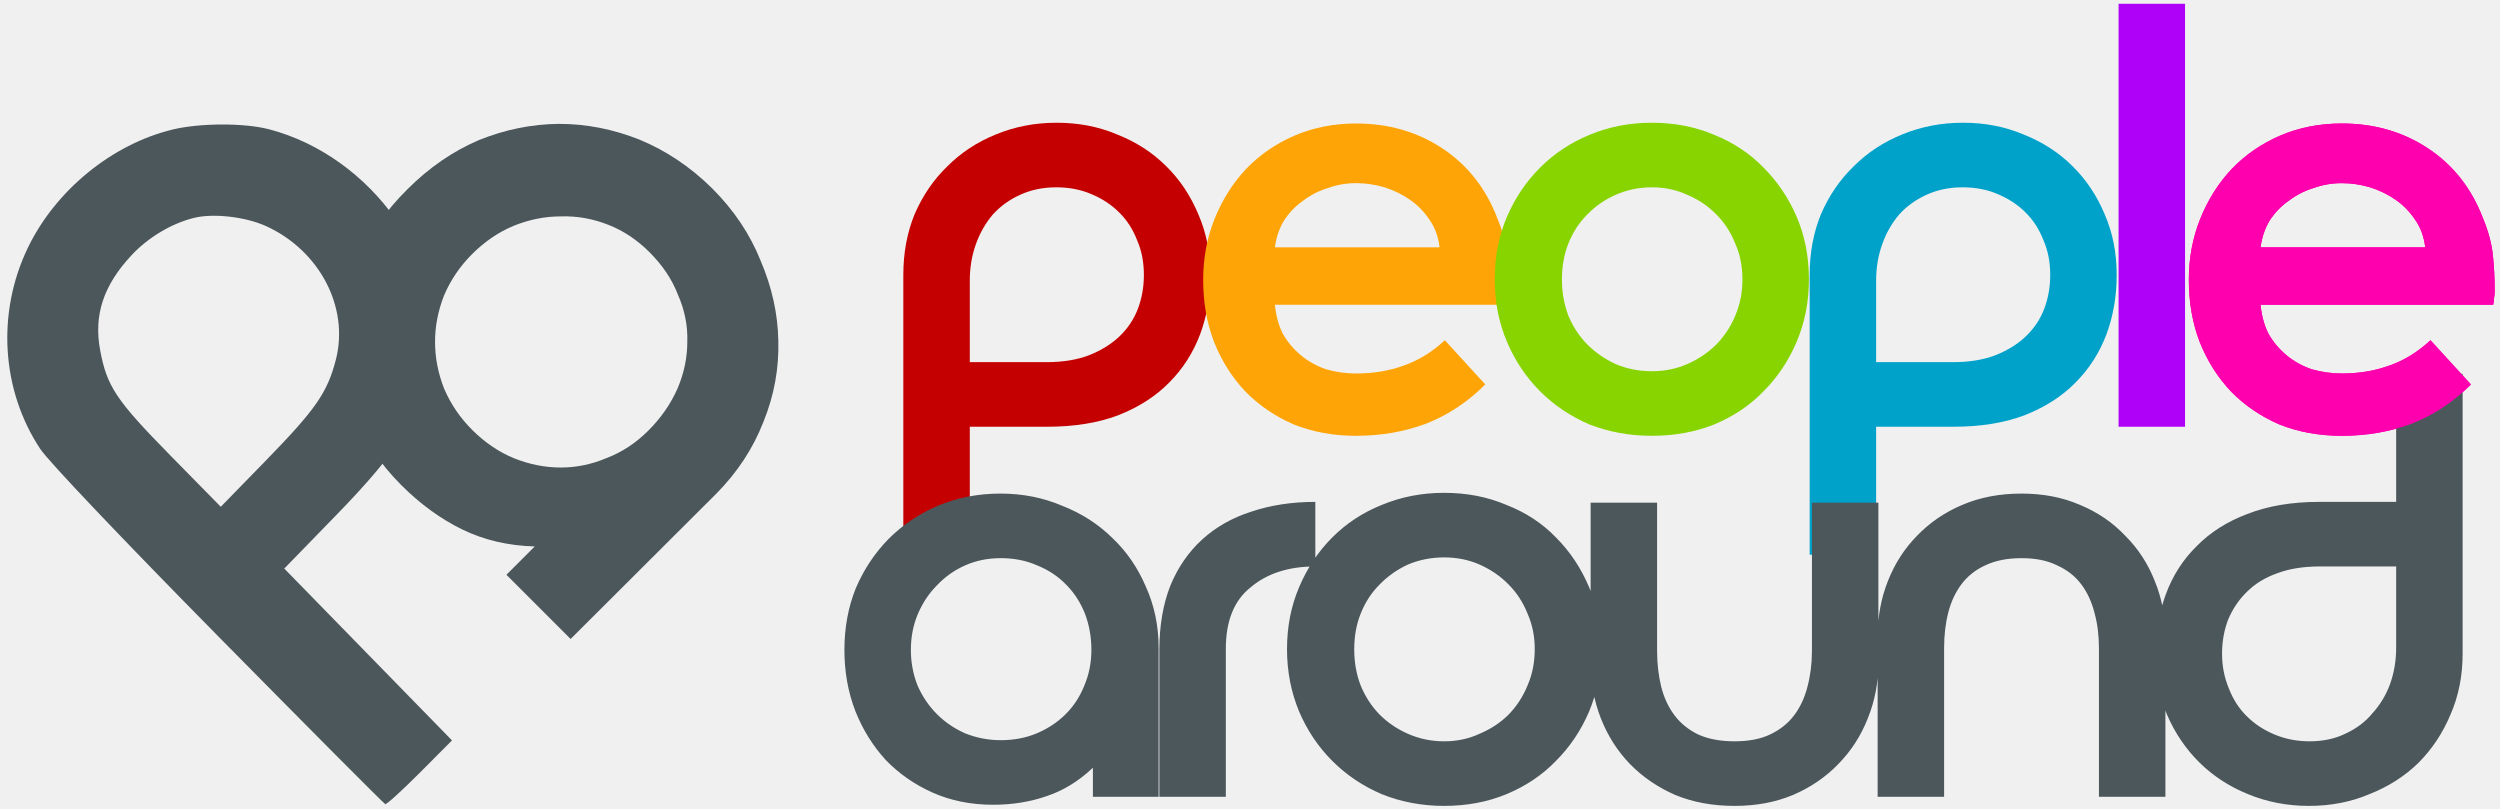
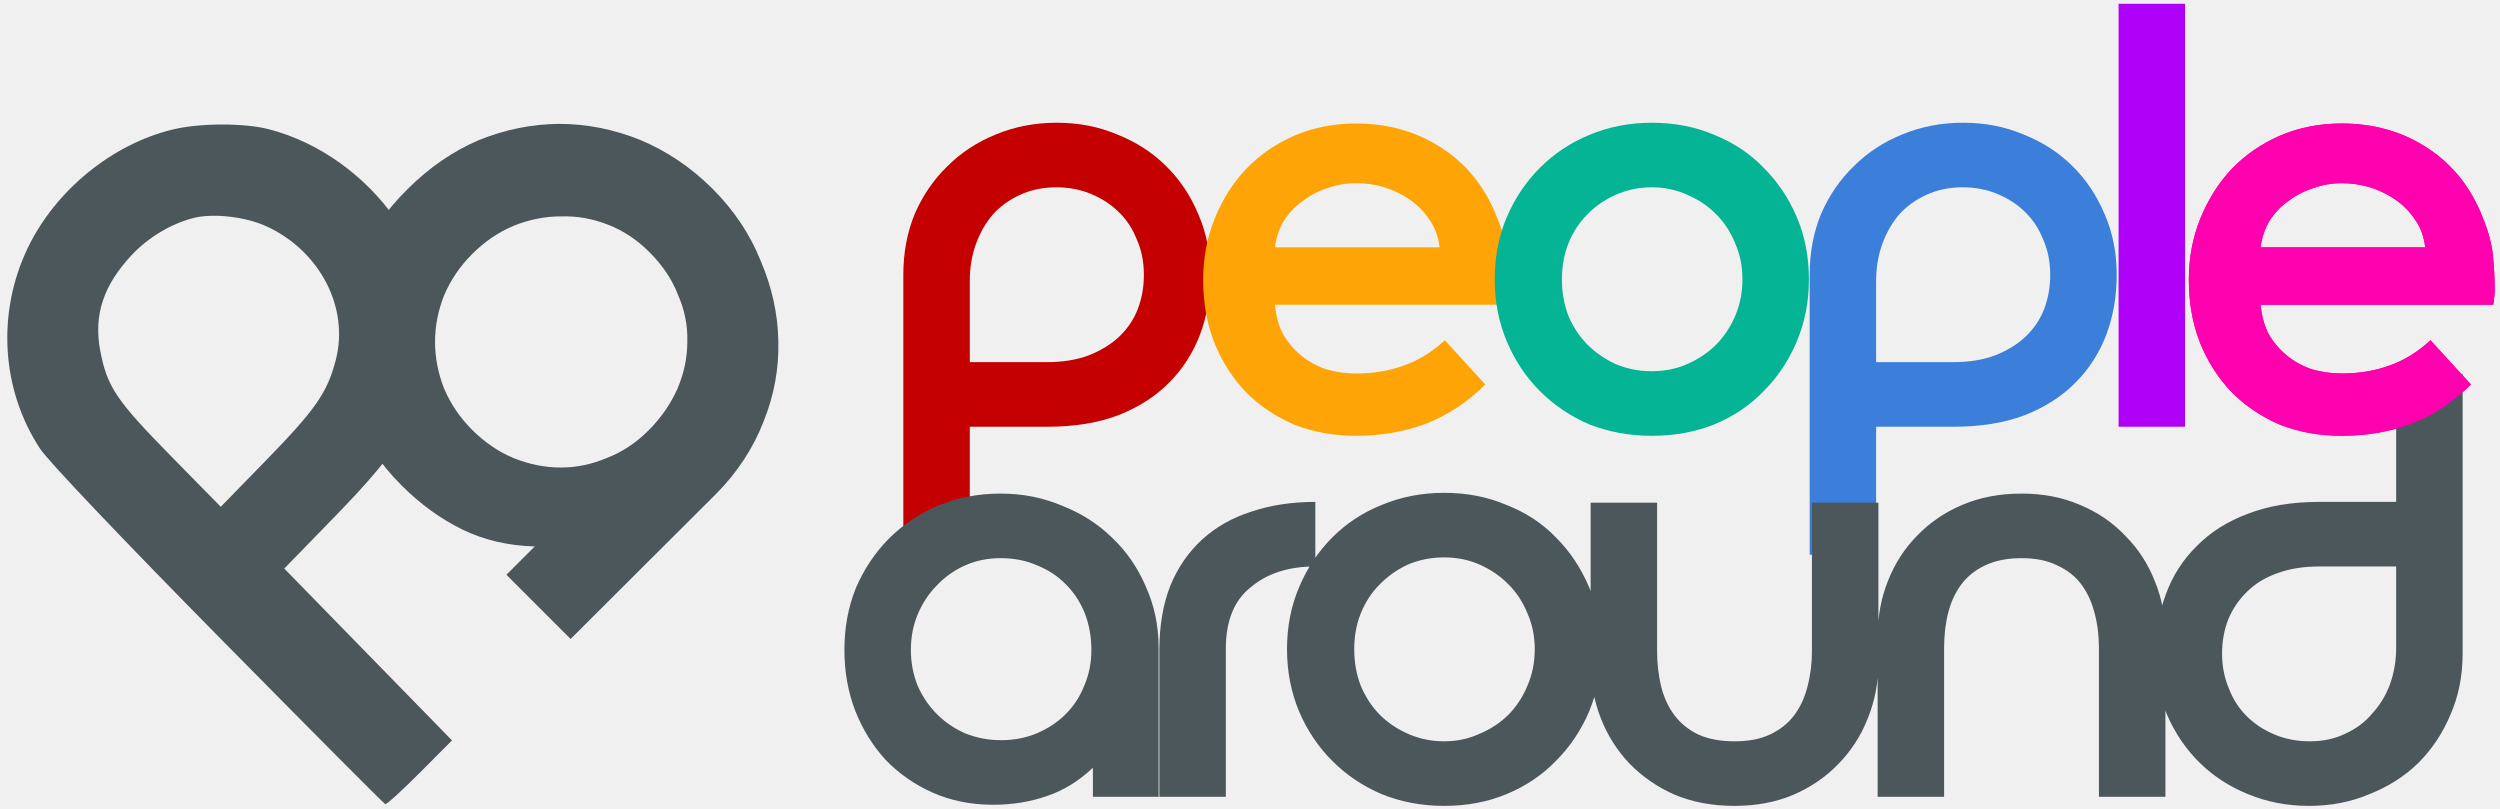
<svg xmlns="http://www.w3.org/2000/svg" viewBox="0 0 662 214" role="img" aria-label="Peoplearound">
  <style>.mk{fill:#4c575c}.ar{fill:#4c575c}@media(prefers-color-scheme:dark){.mk{fill:#ffffff}.ar{fill:#d7e2e6}}</style>
  <g class="mk">
    <g transform="matrix(.92,0,0,.92,.96,31.92)">
      <path fill-rule="evenodd" d="M 48.638 2.585 C 31.203 6.806, 14.949 20.078, 6.982 36.600 C -2.042 55.316, -0.681 77.525, 10.531 94.515 C 12.839 98.013, 34.152 120.448, 61.814 148.500 C 87.847 174.900, 109.458 196.615, 109.838 196.755 C 110.219 196.895, 114.697 192.825, 119.791 187.710 L 129.053 178.410 104.913 153.679 L 80.774 128.949 95.637 113.669 C 114.388 94.393, 120.235 84.812, 123.135 68.616 C 128.028 41.291, 106.057 10.241, 76.354 2.504 C 69.247 0.653, 56.467 0.690, 48.638 2.585 M 54.746 28.027 C 48.252 29.659, 41.625 33.624, 36.837 38.743 C 28.737 47.403, 25.897 55.967, 27.775 66.067 C 29.720 76.523, 32.344 80.464, 47.931 96.336 L 62.500 111.171 75.521 97.814 C 89.825 83.141, 93.203 78.269, 95.628 68.815 C 99.490 53.765, 90.982 37.459, 75.589 30.412 C 69.640 27.689, 60.332 26.624, 54.746 28.027" />
    </g>
    <path d="m125 113.8q5 5 11 7.5 6.2 2.5 12.5 2.5 6.2 0 12.1-2.5 6.1-2.3 11.1-7.3 5-5 7.7-11.1 2.6-6.1 2.6-12.4 0.2-6.4-2.5-12.5-2.3-6-7.5-11.2-5-5-11-7.3-6.1-2.4-12.5-2.2-6.3 0-12.5 2.5-6 2.5-11 7.5-4.8 4.8-7.4 10.9-2.4 6.1-2.4 12.3 0 6.3 2.4 12.4 2.6 6.1 7.4 10.9zm26.1 55.4l-17-17 7.5-7.5q-10.6-0.3-19.2-4.5-8.6-4.2-16.1-11.7-8.6-8.6-12.5-18.8-3.9-10.1-3.7-20.6 0.4-10.4 4.8-20.4 4.5-10.2 13-18.6 8.6-8.6 18.9-13 10.4-4.2 21.2-4.3 10.9 0 21.4 4.2 10.6 4.4 19.2 12.9 8.6 8.6 12.8 19.1 4.5 10.5 4.7 21.2 0.3 11-3.9 21.4-4.1 10.6-12.5 19.1z" />
  </g>
  <path fill="#c50000" d="m256.8 95.9h20.3q6.4 0 11.2-1.8 4.8-1.9 8-4.9 3.4-3.2 5-7.4 1.6-4.2 1.6-9 0-5.1-1.8-9.2-1.7-4.4-4.8-7.4-3-3-7.3-4.8-4.2-1.8-9.3-1.8-5.3 0-9.6 2-4.2 1.9-7.2 5.2-2.9 3.4-4.5 7.9-1.6 4.5-1.6 9.6zm-17.6 51v-74.1q0-8.8 3-16.1 3.2-7.4 8.7-12.7 5.4-5.4 12.8-8.4 7.5-3.1 16.1-3.1 8.7 0 16 3.1 7.6 3 13 8.4 5.4 5.3 8.5 12.7 3.2 7.3 3.2 16.1 0 8.4-2.7 15.7-2.8 7.4-8.2 12.8-5.4 5.5-13.6 8.7-8 3-18.7 3h-20.5v33.9z" />
  <path fill="#ffa406" d="m337.6 65.5h43.6q-0.5-4.2-2.6-7.2-2.1-3.2-5.1-5.3-3.1-2.2-6.9-3.4-3.7-1.1-7.5-1.1-3.9 0-7.5 1.3-3.6 1.1-6.6 3.4-2.9 2-5 5.2-1.9 3.2-2.4 7.1zm45 24.6l10.7 11.7q-7 7-15.7 10.4-8.6 3.2-18.5 3.2-9 0-16.5-3-7.4-3.2-12.8-8.7-5.3-5.6-8.3-13.1-2.9-7.5-2.9-16.5 0-8.6 3-16.1 3.1-7.7 8.4-13.3 5.4-5.6 12.8-8.8 7.5-3.2 16.3-3.2 12.8 0 22.7 6.5 10.1 6.6 14.7 18.6 2.1 5.1 2.6 9.6 0.5 4.5 0.5 9.9 0 0.8-0.2 1.8 0 0.8-0.2 1.6h-61.6q0.4 4.3 2.1 7.7 1.9 3.3 4.8 5.7 2.9 2.4 6.7 3.7 3.9 1.1 7.9 1.1 6.9 0 12.6-2.1 5.8-2 10.9-6.7z" />
-   <path fill="#87d400" d="m437.4 98.3q5.1 0 9.4-1.9 4.5-2 7.7-5.2 3.2-3.3 5-7.6 1.9-4.5 1.9-9.6 0-5.2-1.9-9.5-1.8-4.5-5-7.7-3.2-3.3-7.7-5.2-4.3-2-9.4-2-5.1 0-9.6 2-4.3 1.9-7.5 5.2-3.2 3.2-5 7.7-1.7 4.3-1.7 9.5 0 5.1 1.7 9.6 1.8 4.3 5 7.6 3.2 3.2 7.5 5.2 4.5 1.9 9.6 1.9zm-41.6-24.3q0-9 3.2-16.5 3.2-7.5 8.8-13.1 5.6-5.6 13.1-8.7 7.7-3.2 16.5-3.2 9 0 16.5 3.2 7.7 3.1 13.1 8.7 5.6 5.6 8.8 13.1 3.2 7.5 3.2 16.5 0 8.8-3.2 16.4-3.2 7.6-8.8 13.2-5.4 5.6-13.1 8.8-7.5 3-16.5 3-8.8 0-16.5-3-7.5-3.2-13.1-8.8-5.6-5.6-8.8-13.2-3.2-7.6-3.2-16.4z" />
-   <path fill="#00a2ca" d="m496.8 95.9h20.3q6.4 0 11.2-1.8 4.8-1.9 8-4.9 3.4-3.2 5-7.4 1.6-4.2 1.6-9 0-5.1-1.8-9.2-1.7-4.4-4.8-7.4-3-3-7.3-4.8-4.2-1.8-9.3-1.8-5.3 0-9.6 2-4.2 1.9-7.2 5.2-2.9 3.4-4.5 7.9-1.6 4.5-1.6 9.6zm-17.6 51v-74.1q0-8.8 3-16.1 3.2-7.4 8.7-12.7 5.4-5.4 12.8-8.4 7.5-3.1 16.1-3.1 8.7 0 16 3.1 7.6 3 13 8.4 5.4 5.3 8.5 12.7 3.2 7.3 3.2 16.1 0 8.4-2.7 15.7-2.8 7.4-8.2 12.8-5.4 5.5-13.6 8.7-8 3-18.7 3h-20.5v33.9z" />
+   <path fill="#04b495" d="m437.4 98.3q5.1 0 9.4-1.9 4.5-2 7.7-5.2 3.2-3.3 5-7.6 1.9-4.5 1.9-9.6 0-5.2-1.9-9.5-1.8-4.5-5-7.7-3.2-3.3-7.7-5.2-4.3-2-9.4-2-5.1 0-9.6 2-4.3 1.9-7.5 5.2-3.2 3.2-5 7.7-1.7 4.3-1.7 9.5 0 5.1 1.7 9.6 1.8 4.3 5 7.6 3.2 3.2 7.5 5.2 4.5 1.9 9.6 1.9zm-41.6-24.3q0-9 3.2-16.5 3.2-7.5 8.8-13.1 5.6-5.6 13.1-8.7 7.7-3.2 16.5-3.2 9 0 16.5 3.2 7.7 3.1 13.1 8.7 5.6 5.6 8.8 13.1 3.2 7.5 3.2 16.5 0 8.8-3.2 16.4-3.2 7.6-8.8 13.2-5.4 5.6-13.1 8.8-7.5 3-16.5 3-8.8 0-16.5-3-7.5-3.2-13.1-8.8-5.6-5.6-8.8-13.2-3.2-7.6-3.2-16.4z" />
+   <path fill="#3b7fda" d="m496.8 95.9h20.3q6.4 0 11.2-1.8 4.8-1.9 8-4.9 3.4-3.2 5-7.4 1.6-4.2 1.6-9 0-5.1-1.8-9.2-1.7-4.4-4.8-7.4-3-3-7.3-4.8-4.2-1.8-9.3-1.8-5.3 0-9.6 2-4.2 1.9-7.2 5.2-2.9 3.4-4.5 7.9-1.6 4.5-1.6 9.6zm-17.6 51v-74.1q0-8.8 3-16.1 3.2-7.4 8.7-12.7 5.4-5.4 12.8-8.4 7.5-3.1 16.1-3.1 8.7 0 16 3.1 7.6 3 13 8.4 5.4 5.3 8.5 12.7 3.2 7.3 3.2 16.1 0 8.4-2.7 15.7-2.8 7.4-8.2 12.8-5.4 5.5-13.6 8.7-8 3-18.7 3h-20.5v33.9z" />
  <path fill="#af00f8" d="m561 113v-112h17.6v112z" />
  <path fill="#ff00ae" d="m598.6 65.5h43.6q-0.5-4.2-2.6-7.2-2.1-3.2-5.1-5.3-3.1-2.2-6.9-3.4-3.7-1.1-7.5-1.1-3.9 0-7.5 1.3-3.6 1.1-6.6 3.4-2.9 2-5 5.2-1.9 3.2-2.4 7.1zm45 24.6l10.7 11.7q-7 7-15.7 10.4-8.6 3.2-18.5 3.2-9 0-16.5-3-7.4-3.2-12.8-8.7-5.3-5.6-8.3-13.1-2.9-7.5-2.9-16.5 0-8.6 3-16.1 3.1-7.7 8.4-13.3 5.4-5.6 12.8-8.8 7.5-3.2 16.3-3.2 12.8 0 22.7 6.5 10.1 6.6 14.7 18.6 2.1 5.1 2.6 9.6 0.5 4.5 0.5 9.9 0 0.8-0.2 1.8 0 0.8-0.2 1.6h-61.6q0.4 4.3 2.1 7.7 1.9 3.3 4.8 5.7 2.9 2.4 6.7 3.7 3.9 1.1 7.9 1.1 6.9 0 12.6-2.1 5.8-2 10.9-6.7z" />
  <path class="ar" d="m265 196q5.2 0 9.5-1.8 4.5-1.9 7.7-5.1 3.2-3.2 4.9-7.5 1.9-4.4 1.9-9.5 0-5.1-1.7-9.6-1.8-4.5-5-7.7-3.2-3.3-7.7-5.1-4.3-1.9-9.6-1.9-5.1 0-9.4 1.9-4.3 1.9-7.5 5.3-3.2 3.2-5.1 7.7-1.8 4.3-1.8 9.4 0 5 1.8 9.5 1.9 4.3 5.1 7.5 3.2 3.2 7.5 5.1 4.5 1.8 9.4 1.8zm41.8 15h-17.4v-7.7q-5.6 5.3-12.2 7.5-6.6 2.3-14.2 2.3-8.8 0-16-3.2-7.2-3.2-12.5-8.7-5.1-5.6-8-12.9-2.9-7.5-2.9-16.2 0-8.8 3-16.3 3.2-7.5 8.7-13.1 5.6-5.6 13.1-8.8 7.7-3.2 16.5-3.2 8.8 0 16.3 3.2 7.7 3 13.3 8.5 5.7 5.4 8.9 12.9 3.4 7.5 3.4 16.2zm0.2 0v-38.9q0-9.6 2.9-17 3-7.3 8.5-12.3 5.4-4.9 12.9-7.3 7.7-2.6 17-2.6v17.1q-10.6 0-17.1 5.5-6.6 5.2-6.6 16.3v39.2zm75.4-14.7q5.1 0 9.4-2 4.5-1.9 7.7-5.1 3.2-3.3 5-7.7 1.9-4.4 1.9-9.6 0-5.1-1.9-9.4-1.8-4.5-5-7.7-3.2-3.3-7.7-5.3-4.3-1.9-9.4-1.9-5.1 0-9.6 1.9-4.3 2-7.5 5.3-3.2 3.2-5 7.7-1.7 4.3-1.7 9.4 0 5.2 1.7 9.6 1.8 4.4 5 7.7 3.2 3.2 7.5 5.1 4.5 2 9.6 2zm-41.6-24.4q0-8.9 3.2-16.4 3.2-7.6 8.8-13.2 5.6-5.6 13.1-8.6 7.7-3.2 16.5-3.2 9 0 16.5 3.2 7.7 3 13.1 8.6 5.6 5.6 8.8 13.2 3.2 7.5 3.2 16.4 0 8.8-3.2 16.5-3.2 7.5-8.8 13.1-5.4 5.6-13.1 8.8-7.5 3.1-16.5 3.1-8.8 0-16.5-3.1-7.5-3.2-13.1-8.8-5.6-5.6-8.8-13.1-3.2-7.7-3.2-16.5zm80.4 3.6v-42.4h17.6v39.3q0 5 1.1 9.5 1.1 4.3 3.5 7.5 2.4 3.2 6.3 5.1 4 1.8 9.6 1.8 5.6 0 9.4-1.8 4-1.9 6.4-5.1 2.4-3.2 3.5-7.5 1.2-4.5 1.2-9.5v-39.3h17.6v42.4q0 7.8-2.8 14.7-2.7 6.9-7.8 12.1-5 5.2-12 8.2-6.9 2.9-15.5 2.9-8.7 0-15.7-2.9-6.9-3-12-8.2-5-5.2-7.7-12.1-2.7-6.9-2.7-14.7zm76 35.5v-42.4q0-7.9 2.7-14.7 2.7-6.9 7.7-12 5.1-5.3 12-8.2 7-3 15.7-3 8.6 0 15.5 3 7 2.9 12 8.2 5.1 5.1 7.8 12 2.8 6.8 2.8 14.7v42.4h-17.6v-39.4q0-5.1-1.2-9.4-1.1-4.3-3.5-7.5-2.4-3.2-6.4-5-3.8-1.9-9.4-1.9-5.6 0-9.6 1.9-3.9 1.8-6.3 5-2.4 3.2-3.5 7.5-1.1 4.3-1.1 9.4v39.4zm137.3-61h-20.3q-6.4 0-11.2 1.8-4.8 1.7-8 4.9-3.2 3.1-5 7.4-1.6 4.2-1.6 9 0 4.9 1.8 9.2 1.7 4.4 4.8 7.4 3 3 7.3 4.8 4.3 1.8 9.3 1.8 5.3 0 9.4-2 4.4-2 7.2-5.4 3.1-3.4 4.7-7.8 1.6-4.5 1.6-9.5zm17.6-51v74.1q0 8.8-3.2 16.1-3.1 7.4-8.5 12.8-5.4 5.3-13 8.3-7.3 3.1-16 3.1-8.6 0-16.1-3.1-7.4-3-12.8-8.3-5.5-5.4-8.7-12.8-3-7.3-3-16.1 0-8.4 2.7-15.7 2.7-7.4 8.2-12.8 5.4-5.5 13.4-8.5 8.2-3.2 18.9-3.2h20.5v-33.9z" />
  <path fill="#ff00ae" d="m598.6 65.5h43.6q-0.5-4.2-2.6-7.2-2.1-3.2-5.1-5.3-3.1-2.2-6.9-3.4-3.7-1.1-7.5-1.1-3.9 0-7.5 1.3-3.6 1.1-6.6 3.4-2.9 2-5 5.2-1.9 3.2-2.4 7.1zm45 24.6l10.7 11.7q-7 7-15.7 10.4-8.6 3.2-18.5 3.2-9 0-16.5-3-7.4-3.2-12.8-8.7-5.3-5.6-8.3-13.1-2.9-7.5-2.9-16.5 0-8.6 3-16.1 3.1-7.7 8.4-13.3 5.4-5.6 12.8-8.8 7.5-3.2 16.3-3.2 12.8 0 22.7 6.5 10.1 6.6 14.7 18.6 2.1 5.1 2.6 9.6 0.5 4.5 0.5 9.9 0 0.8-0.2 1.8 0 0.8-0.2 1.6h-61.6q0.4 4.3 2.1 7.7 1.9 3.3 4.8 5.7 2.9 2.4 6.7 3.7 3.9 1.1 7.9 1.1 6.9 0 12.6-2.1 5.8-2 10.9-6.7z" />
</svg>
